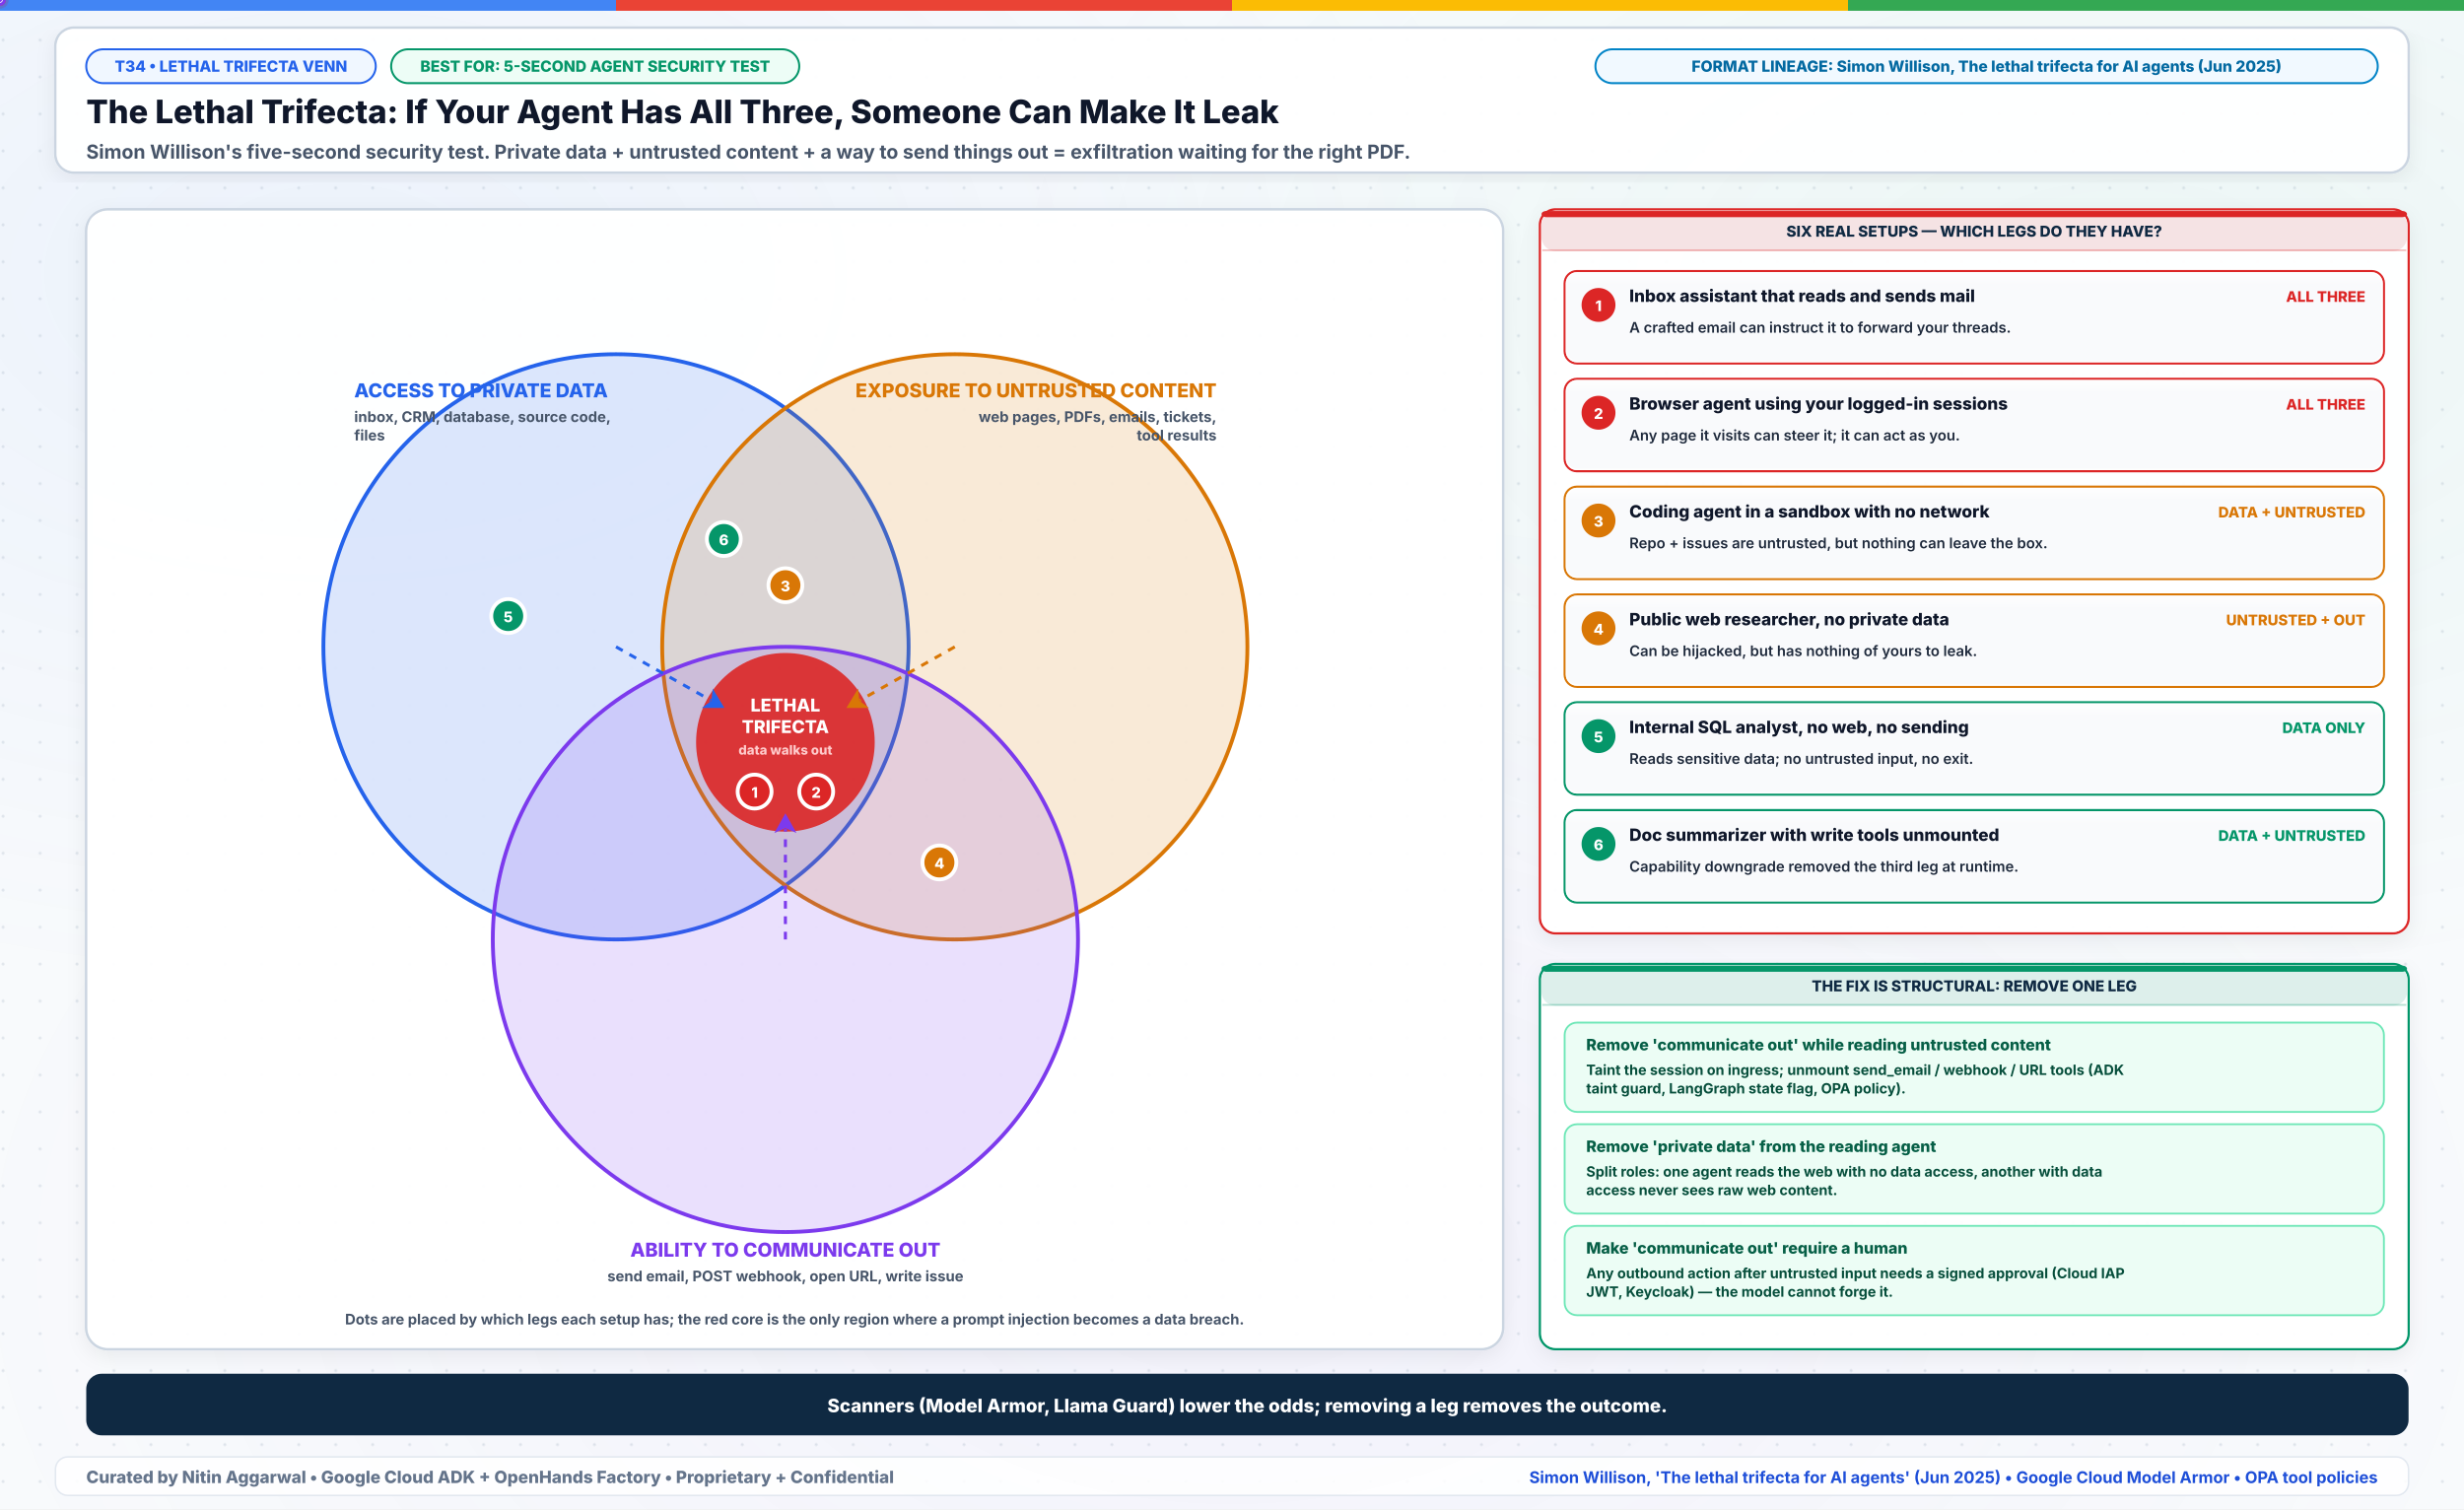
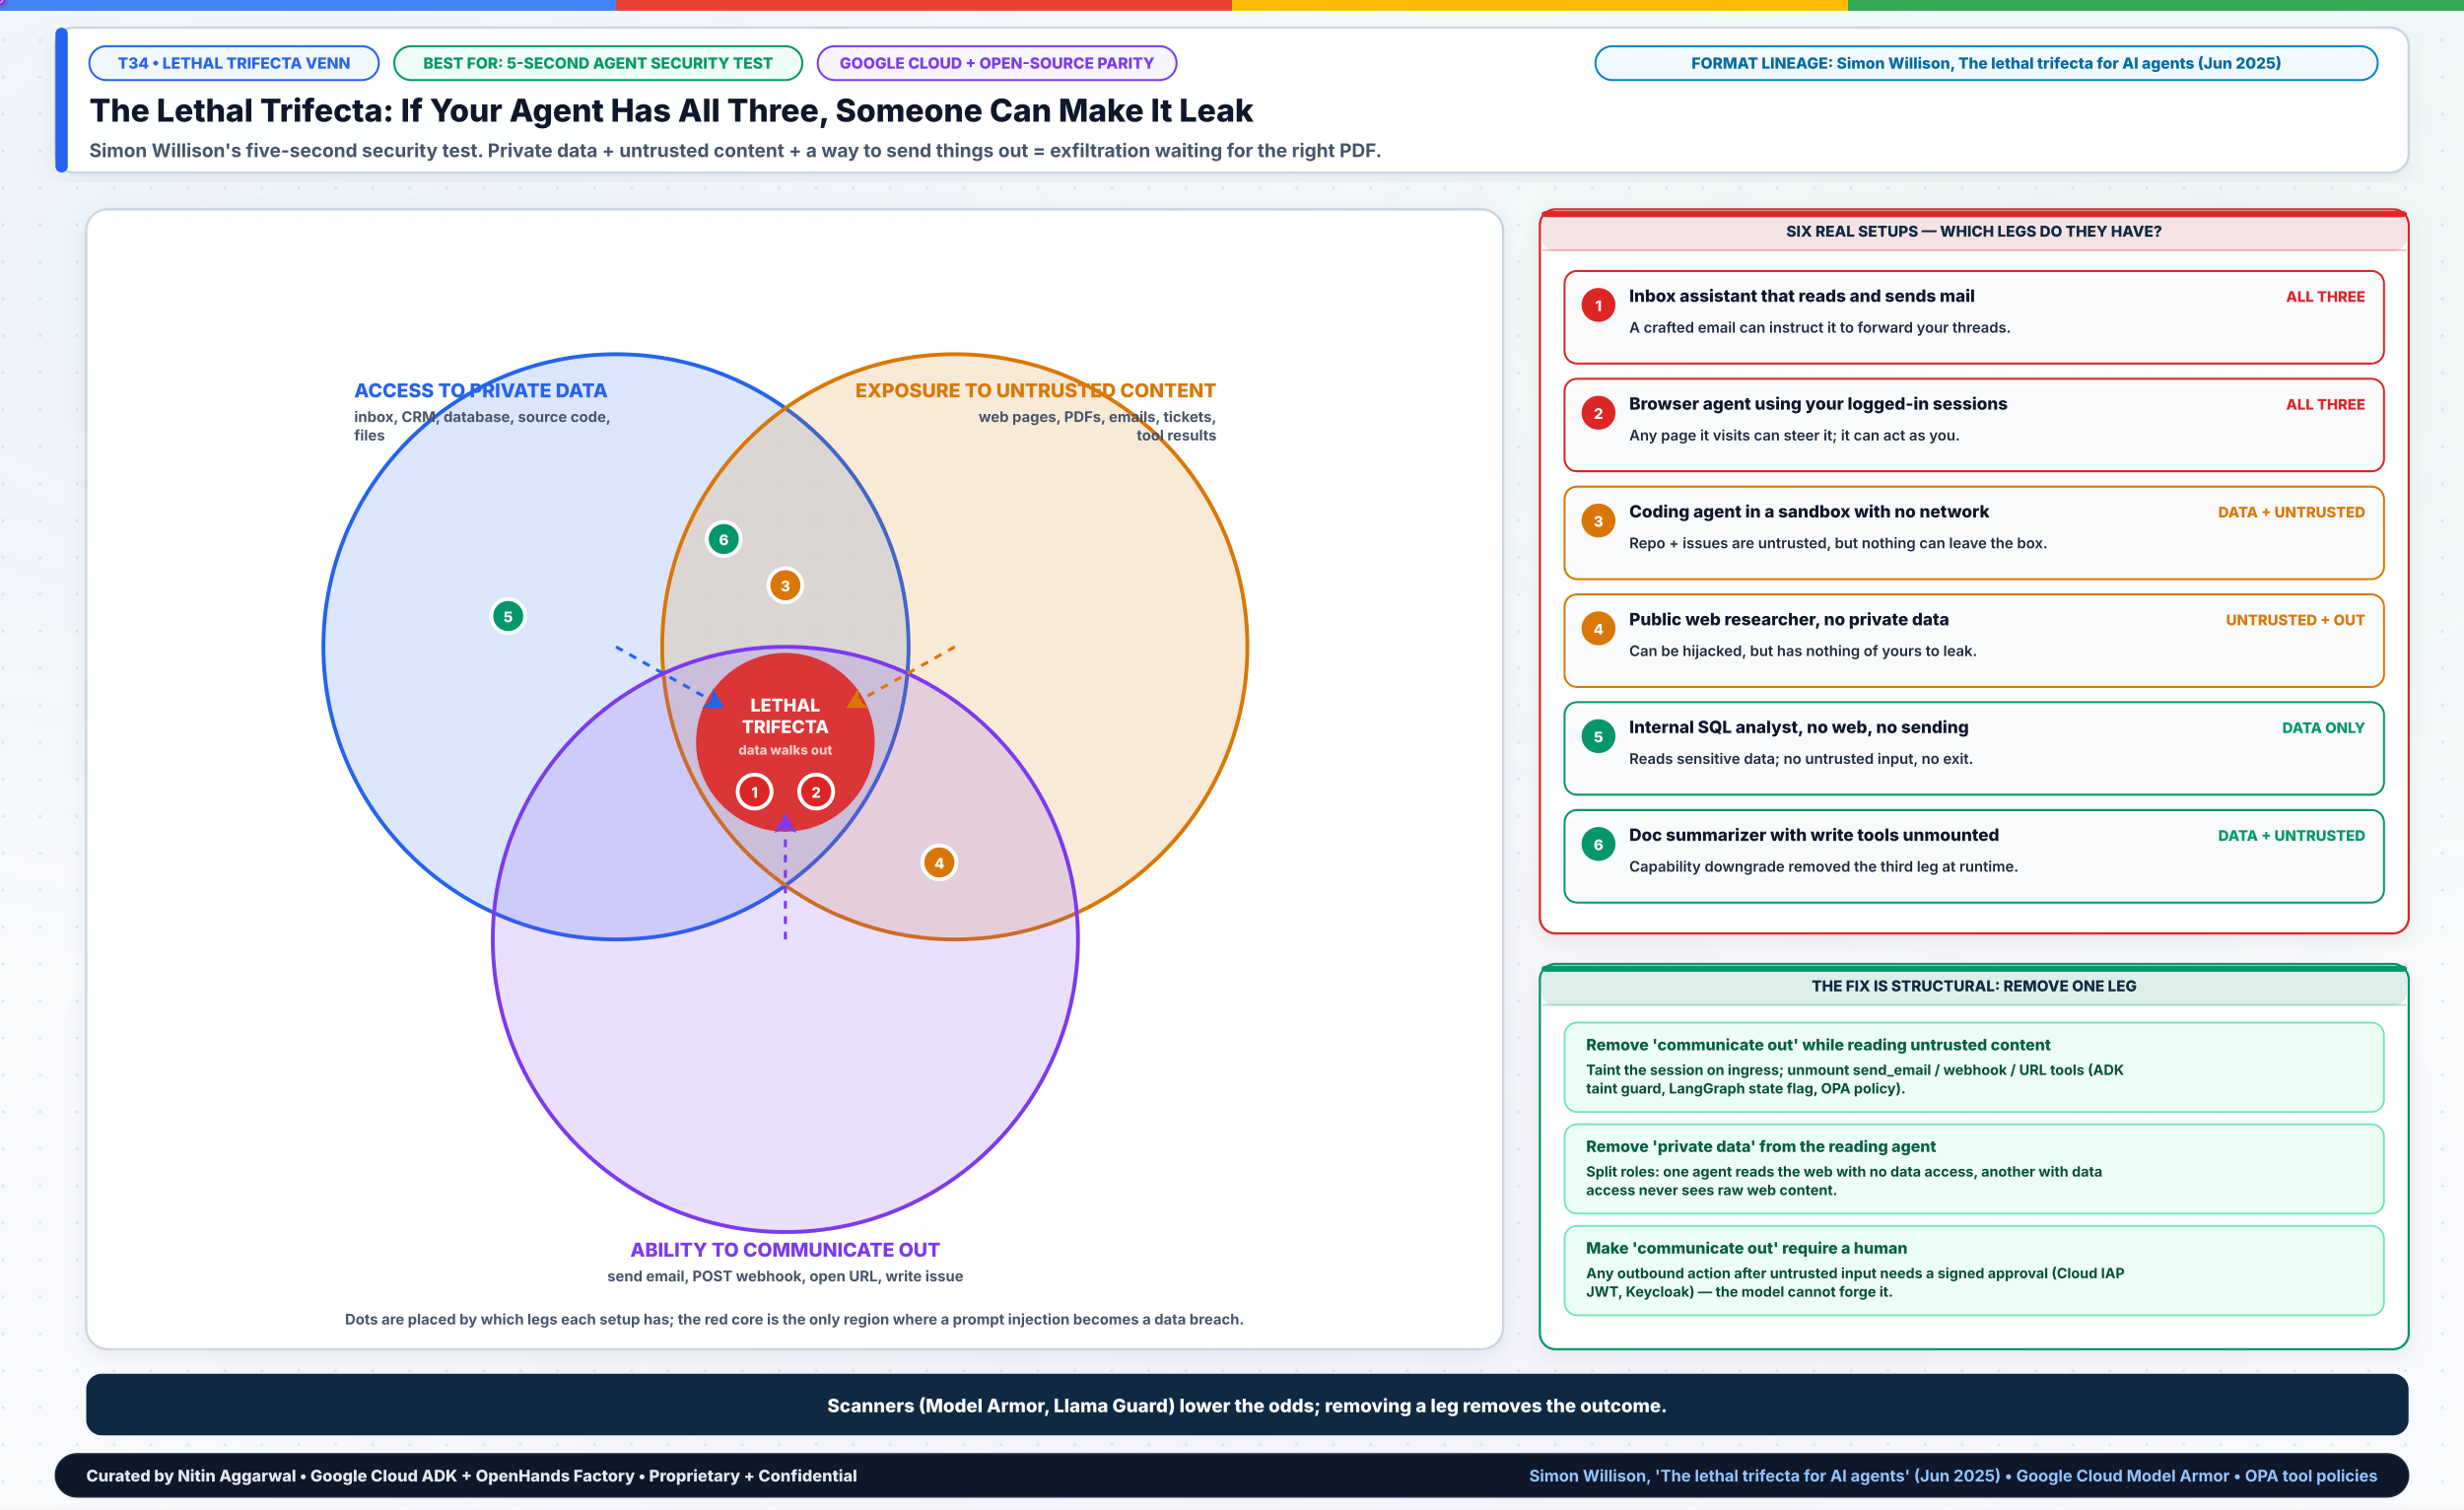
<svg xmlns="http://www.w3.org/2000/svg" viewBox="0 0 1600 980" width="1600" height="980">
  <defs>
    <filter id="shadow" x="-3%" y="-3%" width="106%" height="110%">
      <feDropShadow dx="0" dy="4" stdDeviation="6" flood-color="#0F172A" flood-opacity="0.065" />
    </filter>
    <linearGradient id="glassCardGrad" x1="0" y1="0" x2="0" y2="1">
      <stop offset="0%" stop-color="#FFFFFF" stop-opacity="0.96" />
      <stop offset="100%" stop-color="#F8FAFC" stop-opacity="0.90" />
    </linearGradient>
    <linearGradient id="glassSheen" x1="0" y1="0" x2="0" y2="1">
      <stop offset="0%" stop-color="#FFFFFF" stop-opacity="0.72" />
      <stop offset="100%" stop-color="#FFFFFF" stop-opacity="0.0" />
    </linearGradient>
    <radialGradient id="meshBlue" cx="14%" cy="18%" r="48%">
      <stop offset="0%" stop-color="#4285F4" stop-opacity="0.065" />
      <stop offset="100%" stop-color="#4285F4" stop-opacity="0.0" />
    </radialGradient>
    <radialGradient id="meshEmerald" cx="86%" cy="20%" r="46%">
      <stop offset="0%" stop-color="#10B981" stop-opacity="0.055" />
      <stop offset="100%" stop-color="#10B981" stop-opacity="0.0" />
    </radialGradient>
    <radialGradient id="meshViolet" cx="50%" cy="84%" r="52%">
      <stop offset="0%" stop-color="#8B5CF6" stop-opacity="0.048" />
      <stop offset="100%" stop-color="#8B5CF6" stop-opacity="0.0" />
    </radialGradient>
    <pattern id="archGrid" width="24" height="24" patternUnits="userSpaceOnUse">
      <circle cx="2" cy="2" r="1" fill="#94A3B8" fill-opacity="0.22" />
    </pattern>
    <style>
@keyframes flowDash { from { stroke-dashoffset: 40; } to { stroke-dashoffset: 0; } }
.flow-line { animation: flowDash 1.0s linear infinite; }
@keyframes pulseStroke { 0%,100% { stroke-width: 2.4px; } 50% { stroke-width: 5px; } }
.pulse { animation: pulseStroke 2.2s ease-in-out infinite; }
@keyframes blink { 0%,100% { opacity: 1; } 50% { opacity: 0.35; } }
.blink { animation: blink 1.4s ease-in-out infinite; }
@keyframes growX { from { transform: scaleX(0.02); } to { transform: scaleX(1); } }
.grow-x { transform-box: fill-box; transform-origin: left center; animation: growX 1.5s ease-out 0.2s both; }
@keyframes breathe { 0%,100% { transform: scale(1); } 50% { transform: scale(1.05); } }
.breathe { transform-box: fill-box; transform-origin: center; animation: breathe 2.6s ease-in-out infinite; }
</style>
  </defs>
  <rect x="0.0" y="0.0" width="1600.0" height="980.0" rx="0" fill="#F8FAFC" />
  <rect x="0" y="0" width="1600" height="980" fill="url(#meshBlue)" />
  <rect x="0" y="0" width="1600" height="980" fill="url(#meshEmerald)" />
  <rect x="0" y="0" width="1600" height="980" fill="url(#meshViolet)" />
  <rect x="0" y="0" width="1600" height="980" fill="url(#archGrid)" />
  <rect x="0.0" y="0.0" width="400.0" height="7.0" rx="0" fill="#4285F4" />
  <rect x="400.0" y="0.0" width="400.0" height="7.0" rx="0" fill="#EA4335" />
  <rect x="800.0" y="0.0" width="400.0" height="7.0" rx="0" fill="#FBBC04" />
  <rect x="1200.0" y="0.0" width="400.0" height="7.0" rx="0" fill="#34A853" />
  <rect x="36.0" y="18.0" width="1528.0" height="94.0" rx="12" fill="#FFFFFF" stroke="#CBD5E1" stroke-width="1.8" filter="url(#shadow)" fill-opacity="0.96" />
  <rect x="37.2" y="19.2" width="1525.6" height="91.6" rx="10.8" fill="none" stroke="#FFFFFF" stroke-opacity="0.82" stroke-width="1" />
  <rect x="38.0" y="19.8" width="1524.0" height="11.3" rx="9.8" fill="url(#glassSheen)" pointer-events="none" />
-   <rect x="56.0" y="32.0" width="188" height="22" rx="11.0" fill="#EFF6FF" fill-opacity="0.98" stroke="#2563EB" stroke-width="1.3" />
-   <text x="150.0" y="46.6" font-family="Inter, -apple-system, Helvetica, Arial, sans-serif" font-size="10" font-weight="800" fill="#2563EB" text-anchor="middle">T34 • LETHAL TRIFECTA VENN</text>
-   <rect x="254.0" y="32.0" width="265" height="22" rx="11.0" fill="#ECFDF5" fill-opacity="0.98" stroke="#059669" stroke-width="1.3" />
-   <text x="386.5" y="46.6" font-family="Inter, -apple-system, Helvetica, Arial, sans-serif" font-size="10" font-weight="800" fill="#059669" text-anchor="middle">BEST FOR: 5-SECOND AGENT SECURITY TEST</text>
-   <rect x="1036.0" y="32.0" width="508" height="22" rx="11.0" fill="#F0F9FF" fill-opacity="0.98" stroke="#0284C7" stroke-width="1.3" />
-   <text x="1290.0" y="46.6" font-family="Inter, -apple-system, Helvetica, Arial, sans-serif" font-size="10" font-weight="800" fill="#0369A1" text-anchor="middle">FORMAT LINEAGE: Simon Willison, The lethal trifecta for AI agents (Jun 2025)</text>
-   <text x="56.0" y="80.0" font-family="Inter, -apple-system, Helvetica, Arial, sans-serif" font-size="21" font-weight="800" fill="#0F172A" text-anchor="start">The Lethal Trifecta: If Your Agent Has All Three, Someone Can Make It Leak</text>
-   <text x="56.0" y="103.0" font-family="Inter, -apple-system, Helvetica, Arial, sans-serif" font-size="12.5" font-weight="700" fill="#475569" text-anchor="start">Simon Willison's five-second security test. Private data + untrusted content + a way to send things out = exfiltration waiting for the right PDF.</text>
+   <rect x="36.0" y="18.0" width="8.0" height="94.0" rx="4" fill="#2563EB" />
+   <rect x="58.0" y="30.0" width="188" height="22" rx="11.0" fill="#EFF6FF" fill-opacity="0.98" stroke="#2563EB" stroke-width="1.3" />
+   <text x="152.0" y="44.6" font-family="Inter, -apple-system, Helvetica, Arial, sans-serif" font-size="10" font-weight="800" fill="#2563EB" text-anchor="middle">T34 • LETHAL TRIFECTA VENN</text>
+   <rect x="256.0" y="30.0" width="265" height="22" rx="11.0" fill="#ECFDF5" fill-opacity="0.98" stroke="#059669" stroke-width="1.3" />
+   <text x="388.5" y="44.6" font-family="Inter, -apple-system, Helvetica, Arial, sans-serif" font-size="10" font-weight="800" fill="#059669" text-anchor="middle">BEST FOR: 5-SECOND AGENT SECURITY TEST</text>
+   <rect x="531.0" y="30.0" width="233" height="22" rx="11.0" fill="#F5F3FF" fill-opacity="0.98" stroke="#7C3AED" stroke-width="1.3" />
+   <text x="647.5" y="44.6" font-family="Inter, -apple-system, Helvetica, Arial, sans-serif" font-size="10" font-weight="800" fill="#7C3AED" text-anchor="middle">GOOGLE CLOUD + OPEN-SOURCE PARITY</text>
+   <rect x="1036.0" y="30.0" width="508" height="22" rx="11.0" fill="#F0F9FF" fill-opacity="0.98" stroke="#0284C7" stroke-width="1.3" />
+   <text x="1290.0" y="44.6" font-family="Inter, -apple-system, Helvetica, Arial, sans-serif" font-size="10" font-weight="800" fill="#0369A1" text-anchor="middle">FORMAT LINEAGE: Simon Willison, The lethal trifecta for AI agents (Jun 2025)</text>
+   <text x="58.0" y="79.0" font-family="Inter, -apple-system, Helvetica, Arial, sans-serif" font-size="20.5" font-weight="800" fill="#0F172A" text-anchor="start">The Lethal Trifecta: If Your Agent Has All Three, Someone Can Make It Leak</text>
+   <text x="58.0" y="102.0" font-family="Inter, -apple-system, Helvetica, Arial, sans-serif" font-size="12.2" font-weight="700" fill="#475569" text-anchor="start">Simon Willison's five-second security test. Private data + untrusted content + a way to send things out = exfiltration waiting for the right PDF.</text>
  <rect x="56.0" y="136.0" width="920.0" height="740.0" rx="14" fill="#FFFFFF" stroke="#CBD5E1" stroke-width="1.8" filter="url(#shadow)" fill-opacity="0.96" />
  <rect x="57.2" y="137.2" width="917.6" height="737.6" rx="12.8" fill="none" stroke="#FFFFFF" stroke-opacity="0.82" stroke-width="1" />
  <rect x="58.0" y="137.8" width="916.0" height="14.0" rx="11.8" fill="url(#glassSheen)" pointer-events="none" />
  <circle cx="400" cy="420" r="190" fill="#2563EB" fill-opacity="0.16" stroke="#2563EB" stroke-width="2.5" />
  <circle cx="620" cy="420" r="190" fill="#D97706" fill-opacity="0.16" stroke="#D97706" stroke-width="2.5" />
  <circle cx="510" cy="610" r="190" fill="#7C3AED" fill-opacity="0.16" stroke="#7C3AED" stroke-width="2.5" />
  <text x="230.0" y="258.0" font-family="Inter, -apple-system, Helvetica, Arial, sans-serif" font-size="12.5" font-weight="800" fill="#2563EB" text-anchor="start">ACCESS TO PRIVATE DATA</text>
  <text x="230.0" y="274.0" font-family="Inter, -apple-system, Helvetica, Arial, sans-serif" font-size="9.5" font-weight="700" fill="#475569" text-anchor="start">inbox, CRM, database, source code,</text>
  <text x="230.0" y="286.0" font-family="Inter, -apple-system, Helvetica, Arial, sans-serif" font-size="9.5" font-weight="700" fill="#475569" text-anchor="start">files</text>
  <text x="790.0" y="258.0" font-family="Inter, -apple-system, Helvetica, Arial, sans-serif" font-size="12.5" font-weight="800" fill="#D97706" text-anchor="end">EXPOSURE TO UNTRUSTED CONTENT</text>
  <text x="790.0" y="274.0" font-family="Inter, -apple-system, Helvetica, Arial, sans-serif" font-size="9.5" font-weight="700" fill="#475569" text-anchor="end">web pages, PDFs, emails, tickets,</text>
  <text x="790.0" y="286.0" font-family="Inter, -apple-system, Helvetica, Arial, sans-serif" font-size="9.5" font-weight="700" fill="#475569" text-anchor="end">tool results</text>
  <text x="510.0" y="816.0" font-family="Inter, -apple-system, Helvetica, Arial, sans-serif" font-size="12.5" font-weight="800" fill="#7C3AED" text-anchor="middle">ABILITY TO COMMUNICATE OUT</text>
  <text x="510.0" y="832.0" font-family="Inter, -apple-system, Helvetica, Arial, sans-serif" font-size="9.5" font-weight="700" fill="#475569" text-anchor="middle">send email, POST webhook, open URL, write issue</text>
  <circle cx="510" cy="482" r="58" fill="#DC2626" fill-opacity="0.9" class="breathe" />
  <text x="510.0" y="462.0" font-family="Inter, -apple-system, Helvetica, Arial, sans-serif" font-size="11.5" font-weight="800" fill="#FFFFFF" text-anchor="middle">LETHAL</text>
  <text x="510.0" y="476.0" font-family="Inter, -apple-system, Helvetica, Arial, sans-serif" font-size="11.5" font-weight="800" fill="#FFFFFF" text-anchor="middle">TRIFECTA</text>
  <text x="510.0" y="490.0" font-family="Inter, -apple-system, Helvetica, Arial, sans-serif" font-size="8.5" font-weight="800" fill="#FECACA" text-anchor="middle">data walks out</text>
  <path d="M 400.0 420.0 L 461.7 454.8" class="flow-line" fill="none" stroke="#2563EB" stroke-width="2.0" stroke-linejoin="round" stroke-dasharray="5 5" stroke-dashoffset="0.0" />
  <polygon points="470.4,459.7 462.8,447.1 462.0,455.0 455.7,459.7" fill="#2563EB" />
  <g>
    <circle r="5.6" fill="#2563EB" fill-opacity="0.15" />
    <circle r="3.8" fill="#2563EB" fill-opacity="0.28" />
    <circle r="2.8" fill="#FFFFFF" stroke="#2563EB" stroke-width="2.0" />
    <circle r="1.3" fill="#2563EB" />
    <animateMotion dur="1.80s" begin="-0.00s" repeatCount="indefinite" path="M 400.0 420.0 L 461.7 454.8" />
  </g>
  <path d="M 620.0 420.0 L 558.3 454.8" class="flow-line" fill="none" stroke="#D97706" stroke-width="2.0" stroke-linejoin="round" stroke-dasharray="5 5" stroke-dashoffset="0.0" />
  <polygon points="549.6,459.7 564.3,459.7 558.0,455.0 557.2,447.1" fill="#D97706" />
  <g>
    <circle r="5.6" fill="#D97706" fill-opacity="0.15" />
    <circle r="3.8" fill="#D97706" fill-opacity="0.28" />
    <circle r="2.8" fill="#FFFFFF" stroke="#D97706" stroke-width="2.0" />
    <circle r="1.3" fill="#D97706" />
    <animateMotion dur="1.80s" begin="-0.00s" repeatCount="indefinite" path="M 620.0 420.0 L 558.3 454.8" />
  </g>
  <path d="M 510.0 610.0 L 510.0 538.1" class="flow-line" fill="none" stroke="#7C3AED" stroke-width="2.0" stroke-linejoin="round" stroke-dasharray="5 5" stroke-dashoffset="0.0" />
  <polygon points="510.0,528.1 502.8,540.9 510.0,537.7 517.2,540.9" fill="#7C3AED" />
  <g>
    <circle r="5.6" fill="#7C3AED" fill-opacity="0.15" />
    <circle r="3.8" fill="#7C3AED" fill-opacity="0.28" />
    <circle r="2.8" fill="#FFFFFF" stroke="#7C3AED" stroke-width="2.0" />
    <circle r="1.3" fill="#7C3AED" />
    <animateMotion dur="1.80s" begin="-0.00s" repeatCount="indefinite" path="M 510.0 610.0 L 510.0 538.1" />
  </g>
  <circle cx="490" cy="514" r="11" fill="#DC2626" stroke="#FFFFFF" stroke-width="2.5" />
  <text x="490.0" y="518.0" font-family="Inter, -apple-system, Helvetica, Arial, sans-serif" font-size="9.5" font-weight="800" fill="#FFFFFF" text-anchor="middle">1</text>
  <circle cx="530" cy="514" r="11" fill="#DC2626" stroke="#FFFFFF" stroke-width="2.5" />
  <text x="530.0" y="518.0" font-family="Inter, -apple-system, Helvetica, Arial, sans-serif" font-size="9.5" font-weight="800" fill="#FFFFFF" text-anchor="middle">2</text>
  <circle cx="510" cy="380" r="11" fill="#D97706" stroke="#FFFFFF" stroke-width="2.5" />
  <text x="510.0" y="384.0" font-family="Inter, -apple-system, Helvetica, Arial, sans-serif" font-size="9.5" font-weight="800" fill="#FFFFFF" text-anchor="middle">3</text>
  <circle cx="610" cy="560" r="11" fill="#D97706" stroke="#FFFFFF" stroke-width="2.5" />
  <text x="610.0" y="564.0" font-family="Inter, -apple-system, Helvetica, Arial, sans-serif" font-size="9.5" font-weight="800" fill="#FFFFFF" text-anchor="middle">4</text>
  <circle cx="330" cy="400" r="11" fill="#059669" stroke="#FFFFFF" stroke-width="2.5" />
  <text x="330.0" y="404.0" font-family="Inter, -apple-system, Helvetica, Arial, sans-serif" font-size="9.5" font-weight="800" fill="#FFFFFF" text-anchor="middle">5</text>
  <circle cx="470" cy="350" r="11" fill="#059669" stroke="#FFFFFF" stroke-width="2.5" />
  <text x="470.0" y="354.0" font-family="Inter, -apple-system, Helvetica, Arial, sans-serif" font-size="9.5" font-weight="800" fill="#FFFFFF" text-anchor="middle">6</text>
  <text x="516.0" y="860.0" font-family="Inter, -apple-system, Helvetica, Arial, sans-serif" font-size="9.5" font-weight="700" fill="#475569" text-anchor="middle">Dots are placed by which legs each setup has; the red core is the only region where a prompt injection becomes a data breach.</text>
  <rect x="1000.0" y="136.0" width="564.0" height="470.0" rx="10" fill="#FFFFFF" stroke="#DC2626" stroke-width="1.6" filter="url(#shadow)" fill-opacity="0.96" />
  <rect x="1001.2" y="137.2" width="561.6" height="467.6" rx="8.8" fill="none" stroke="#FFFFFF" stroke-opacity="0.82" stroke-width="1" />
  <rect x="1002.0" y="137.8" width="560.0" height="14.0" rx="7.8" fill="url(#glassSheen)" pointer-events="none" />
  <rect x="1001.0" y="137.0" width="562.0" height="26.0" rx="9" fill="#F8FAFC" />
  <rect x="1001.0" y="137.0" width="562.0" height="26.0" rx="9" fill="#DC2626" fill-opacity="0.11" />
  <rect x="1001.0" y="137.0" width="562.0" height="4.0" rx="3" fill="#DC2626" />
  <line x1="1001.5" y1="162.5" x2="1562.5" y2="162.5" stroke="#DC2626" stroke-opacity="0.28" stroke-width="1.2" />
  <text x="1282.0" y="153.7" font-family="Inter, -apple-system, Helvetica, Arial, sans-serif" font-size="9.8" font-weight="800" fill="#0F2942" text-anchor="middle">SIX REAL SETUPS — WHICH LEGS DO THEY HAVE?</text>
  <rect x="1016.0" y="176.0" width="532.0" height="60.0" rx="8" fill="#F8FAFC" stroke="#DC2626" stroke-width="1.4" fill-opacity="0.96" />
  <rect x="1017.2" y="177.2" width="529.6" height="57.6" rx="6.8" fill="none" stroke="#FFFFFF" stroke-opacity="0.82" stroke-width="1" />
  <rect x="1018.0" y="177.8" width="528.0" height="7.2" rx="5.8" fill="url(#glassSheen)" pointer-events="none" />
  <circle cx="1038" cy="198" r="11" fill="#DC2626" />
  <text x="1038.0" y="202.0" font-family="Inter, -apple-system, Helvetica, Arial, sans-serif" font-size="9.5" font-weight="800" fill="#FFFFFF" text-anchor="middle">1</text>
  <text x="1058.0" y="196.0" font-family="Inter, -apple-system, Helvetica, Arial, sans-serif" font-size="11" font-weight="800" fill="#0F172A" text-anchor="start">Inbox assistant that reads and sends mail</text>
  <text x="1536.0" y="196.0" font-family="Inter, -apple-system, Helvetica, Arial, sans-serif" font-size="9.5" font-weight="800" fill="#DC2626" text-anchor="end">ALL THREE</text>
  <text x="1058.0" y="216.0" font-family="Inter, -apple-system, Helvetica, Arial, sans-serif" font-size="9.5" font-weight="600" fill="#1E293B" text-anchor="start">A crafted email can instruct it to forward your threads.</text>
  <rect x="1016.0" y="246.0" width="532.0" height="60.0" rx="8" fill="#F8FAFC" stroke="#DC2626" stroke-width="1.4" fill-opacity="0.96" />
  <rect x="1017.2" y="247.2" width="529.6" height="57.6" rx="6.8" fill="none" stroke="#FFFFFF" stroke-opacity="0.82" stroke-width="1" />
  <rect x="1018.0" y="247.8" width="528.0" height="7.2" rx="5.8" fill="url(#glassSheen)" pointer-events="none" />
  <circle cx="1038" cy="268" r="11" fill="#DC2626" />
  <text x="1038.0" y="272.0" font-family="Inter, -apple-system, Helvetica, Arial, sans-serif" font-size="9.5" font-weight="800" fill="#FFFFFF" text-anchor="middle">2</text>
  <text x="1058.0" y="266.0" font-family="Inter, -apple-system, Helvetica, Arial, sans-serif" font-size="11" font-weight="800" fill="#0F172A" text-anchor="start">Browser agent using your logged-in sessions</text>
  <text x="1536.0" y="266.0" font-family="Inter, -apple-system, Helvetica, Arial, sans-serif" font-size="9.5" font-weight="800" fill="#DC2626" text-anchor="end">ALL THREE</text>
  <text x="1058.0" y="286.0" font-family="Inter, -apple-system, Helvetica, Arial, sans-serif" font-size="9.5" font-weight="600" fill="#1E293B" text-anchor="start">Any page it visits can steer it; it can act as you.</text>
  <rect x="1016.0" y="316.0" width="532.0" height="60.0" rx="8" fill="#F8FAFC" stroke="#D97706" stroke-width="1.4" fill-opacity="0.96" />
  <rect x="1017.2" y="317.2" width="529.6" height="57.6" rx="6.8" fill="none" stroke="#FFFFFF" stroke-opacity="0.82" stroke-width="1" />
  <rect x="1018.0" y="317.8" width="528.0" height="7.2" rx="5.8" fill="url(#glassSheen)" pointer-events="none" />
  <circle cx="1038" cy="338" r="11" fill="#D97706" />
  <text x="1038.0" y="342.0" font-family="Inter, -apple-system, Helvetica, Arial, sans-serif" font-size="9.5" font-weight="800" fill="#FFFFFF" text-anchor="middle">3</text>
  <text x="1058.0" y="336.0" font-family="Inter, -apple-system, Helvetica, Arial, sans-serif" font-size="11" font-weight="800" fill="#0F172A" text-anchor="start">Coding agent in a sandbox with no network</text>
  <text x="1536.0" y="336.0" font-family="Inter, -apple-system, Helvetica, Arial, sans-serif" font-size="9.5" font-weight="800" fill="#D97706" text-anchor="end">DATA + UNTRUSTED</text>
  <text x="1058.0" y="356.0" font-family="Inter, -apple-system, Helvetica, Arial, sans-serif" font-size="9.5" font-weight="600" fill="#1E293B" text-anchor="start">Repo + issues are untrusted, but nothing can leave the box.</text>
  <rect x="1016.0" y="386.0" width="532.0" height="60.0" rx="8" fill="#F8FAFC" stroke="#D97706" stroke-width="1.4" fill-opacity="0.96" />
  <rect x="1017.2" y="387.2" width="529.6" height="57.6" rx="6.8" fill="none" stroke="#FFFFFF" stroke-opacity="0.82" stroke-width="1" />
  <rect x="1018.0" y="387.8" width="528.0" height="7.2" rx="5.8" fill="url(#glassSheen)" pointer-events="none" />
  <circle cx="1038" cy="408" r="11" fill="#D97706" />
  <text x="1038.0" y="412.0" font-family="Inter, -apple-system, Helvetica, Arial, sans-serif" font-size="9.5" font-weight="800" fill="#FFFFFF" text-anchor="middle">4</text>
  <text x="1058.0" y="406.0" font-family="Inter, -apple-system, Helvetica, Arial, sans-serif" font-size="11" font-weight="800" fill="#0F172A" text-anchor="start">Public web researcher, no private data</text>
  <text x="1536.0" y="406.0" font-family="Inter, -apple-system, Helvetica, Arial, sans-serif" font-size="9.5" font-weight="800" fill="#D97706" text-anchor="end">UNTRUSTED + OUT</text>
  <text x="1058.0" y="426.0" font-family="Inter, -apple-system, Helvetica, Arial, sans-serif" font-size="9.5" font-weight="600" fill="#1E293B" text-anchor="start">Can be hijacked, but has nothing of yours to leak.</text>
  <rect x="1016.0" y="456.0" width="532.0" height="60.0" rx="8" fill="#F8FAFC" stroke="#059669" stroke-width="1.4" fill-opacity="0.96" />
  <rect x="1017.2" y="457.2" width="529.6" height="57.6" rx="6.8" fill="none" stroke="#FFFFFF" stroke-opacity="0.82" stroke-width="1" />
  <rect x="1018.0" y="457.8" width="528.0" height="7.2" rx="5.8" fill="url(#glassSheen)" pointer-events="none" />
  <circle cx="1038" cy="478" r="11" fill="#059669" />
  <text x="1038.0" y="482.0" font-family="Inter, -apple-system, Helvetica, Arial, sans-serif" font-size="9.5" font-weight="800" fill="#FFFFFF" text-anchor="middle">5</text>
  <text x="1058.0" y="476.0" font-family="Inter, -apple-system, Helvetica, Arial, sans-serif" font-size="11" font-weight="800" fill="#0F172A" text-anchor="start">Internal SQL analyst, no web, no sending</text>
  <text x="1536.0" y="476.0" font-family="Inter, -apple-system, Helvetica, Arial, sans-serif" font-size="9.5" font-weight="800" fill="#059669" text-anchor="end">DATA ONLY</text>
  <text x="1058.0" y="496.0" font-family="Inter, -apple-system, Helvetica, Arial, sans-serif" font-size="9.5" font-weight="600" fill="#1E293B" text-anchor="start">Reads sensitive data; no untrusted input, no exit.</text>
  <rect x="1016.0" y="526.0" width="532.0" height="60.0" rx="8" fill="#F8FAFC" stroke="#059669" stroke-width="1.4" fill-opacity="0.96" />
  <rect x="1017.2" y="527.2" width="529.6" height="57.6" rx="6.8" fill="none" stroke="#FFFFFF" stroke-opacity="0.82" stroke-width="1" />
  <rect x="1018.0" y="527.8" width="528.0" height="7.2" rx="5.8" fill="url(#glassSheen)" pointer-events="none" />
  <circle cx="1038" cy="548" r="11" fill="#059669" />
  <text x="1038.0" y="552.0" font-family="Inter, -apple-system, Helvetica, Arial, sans-serif" font-size="9.5" font-weight="800" fill="#FFFFFF" text-anchor="middle">6</text>
  <text x="1058.0" y="546.0" font-family="Inter, -apple-system, Helvetica, Arial, sans-serif" font-size="11" font-weight="800" fill="#0F172A" text-anchor="start">Doc summarizer with write tools unmounted</text>
  <text x="1536.0" y="546.0" font-family="Inter, -apple-system, Helvetica, Arial, sans-serif" font-size="9.5" font-weight="800" fill="#059669" text-anchor="end">DATA + UNTRUSTED</text>
  <text x="1058.0" y="566.0" font-family="Inter, -apple-system, Helvetica, Arial, sans-serif" font-size="9.5" font-weight="600" fill="#1E293B" text-anchor="start">Capability downgrade removed the third leg at runtime.</text>
  <rect x="1000.0" y="626.0" width="564.0" height="250.0" rx="10" fill="#FFFFFF" stroke="#059669" stroke-width="1.6" filter="url(#shadow)" fill-opacity="0.96" />
  <rect x="1001.2" y="627.2" width="561.6" height="247.6" rx="8.8" fill="none" stroke="#FFFFFF" stroke-opacity="0.82" stroke-width="1" />
  <rect x="1002.0" y="627.8" width="560.0" height="14.0" rx="7.8" fill="url(#glassSheen)" pointer-events="none" />
  <rect x="1001.0" y="627.0" width="562.0" height="26.0" rx="9" fill="#F8FAFC" />
  <rect x="1001.0" y="627.0" width="562.0" height="26.0" rx="9" fill="#059669" fill-opacity="0.11" />
  <rect x="1001.0" y="627.0" width="562.0" height="4.0" rx="3" fill="#059669" />
  <line x1="1001.5" y1="652.5" x2="1562.5" y2="652.5" stroke="#059669" stroke-opacity="0.28" stroke-width="1.2" />
  <text x="1282.0" y="643.7" font-family="Inter, -apple-system, Helvetica, Arial, sans-serif" font-size="9.8" font-weight="800" fill="#0F2942" text-anchor="middle">THE FIX IS STRUCTURAL: REMOVE ONE LEG</text>
  <rect x="1016.0" y="664.0" width="532.0" height="58.0" rx="8" fill="#ECFDF5" stroke="#6EE7B7" stroke-width="1.2" />
  <text x="1030.0" y="682.0" font-family="Inter, -apple-system, Helvetica, Arial, sans-serif" font-size="10.2" font-weight="800" fill="#065F46" text-anchor="start">Remove 'communicate out' while reading untrusted content</text>
  <text x="1030.0" y="698.0" font-family="Inter, -apple-system, Helvetica, Arial, sans-serif" font-size="9.2" font-weight="700" fill="#064E3B" text-anchor="start">Taint the session on ingress; unmount send_email / webhook / URL tools (ADK</text>
  <text x="1030.0" y="710.0" font-family="Inter, -apple-system, Helvetica, Arial, sans-serif" font-size="9.2" font-weight="700" fill="#064E3B" text-anchor="start">taint guard, LangGraph state flag, OPA policy).</text>
  <rect x="1016.0" y="730.0" width="532.0" height="58.0" rx="8" fill="#ECFDF5" stroke="#6EE7B7" stroke-width="1.2" />
  <text x="1030.0" y="748.0" font-family="Inter, -apple-system, Helvetica, Arial, sans-serif" font-size="10.2" font-weight="800" fill="#065F46" text-anchor="start">Remove 'private data' from the reading agent</text>
  <text x="1030.0" y="764.0" font-family="Inter, -apple-system, Helvetica, Arial, sans-serif" font-size="9.2" font-weight="700" fill="#064E3B" text-anchor="start">Split roles: one agent reads the web with no data access, another with data</text>
  <text x="1030.0" y="776.0" font-family="Inter, -apple-system, Helvetica, Arial, sans-serif" font-size="9.2" font-weight="700" fill="#064E3B" text-anchor="start">access never sees raw web content.</text>
  <rect x="1016.0" y="796.0" width="532.0" height="58.0" rx="8" fill="#ECFDF5" stroke="#6EE7B7" stroke-width="1.2" />
  <text x="1030.0" y="814.0" font-family="Inter, -apple-system, Helvetica, Arial, sans-serif" font-size="10.2" font-weight="800" fill="#065F46" text-anchor="start">Make 'communicate out' require a human</text>
  <text x="1030.0" y="830.0" font-family="Inter, -apple-system, Helvetica, Arial, sans-serif" font-size="9.2" font-weight="700" fill="#064E3B" text-anchor="start">Any outbound action after untrusted input needs a signed approval (Cloud IAP</text>
  <text x="1030.0" y="842.0" font-family="Inter, -apple-system, Helvetica, Arial, sans-serif" font-size="9.2" font-weight="700" fill="#064E3B" text-anchor="start">JWT, Keycloak) — the model cannot forge it.</text>
  <rect x="56.0" y="892.0" width="1508.0" height="40.0" rx="10" fill="#0F2942" />
  <text x="810.0" y="917.0" font-family="Inter, -apple-system, Helvetica, Arial, sans-serif" font-size="12" font-weight="800" fill="#FFFFFF" text-anchor="middle">Scanners (Model Armor, Llama Guard) lower the odds; removing a leg removes the outcome.</text>
-   <rect x="36" y="946" width="1528" height="25" rx="8" fill="#FFFFFF" fill-opacity="0.86" stroke="#E2E8F0" stroke-width="1" />
-   <text x="56.0" y="963.0" font-family="Inter, -apple-system, Helvetica, Arial, sans-serif" font-size="11" font-weight="800" fill="#64748B" text-anchor="start">Curated by Nitin Aggarwal  •  Google Cloud ADK + OpenHands Factory  •  Proprietary + Confidential</text>
-   <text x="1544.0" y="963.0" font-family="Inter, -apple-system, Helvetica, Arial, sans-serif" font-size="10.5" font-weight="700" fill="#1D4ED8" text-anchor="end">Simon Willison, 'The lethal trifecta for AI agents' (Jun 2025) • Google Cloud Model Armor • OPA tool policies</text>
+   <rect x="36" y="944" width="1528" height="28" rx="14" fill="#0F172A" stroke="#1E293B" stroke-width="1" />
+   <text x="56.0" y="962.0" font-family="Inter, -apple-system, Helvetica, Arial, sans-serif" font-size="10.5" font-weight="800" fill="#E2E8F0" text-anchor="start">Curated by Nitin Aggarwal  •  Google Cloud ADK + OpenHands Factory  •  Proprietary + Confidential</text>
+   <text x="1544.0" y="962.0" font-family="Inter, -apple-system, Helvetica, Arial, sans-serif" font-size="10.5" font-weight="700" fill="#93C5FD" text-anchor="end">Simon Willison, 'The lethal trifecta for AI agents' (Jun 2025) • Google Cloud Model Armor • OPA tool policies</text>
</svg>
